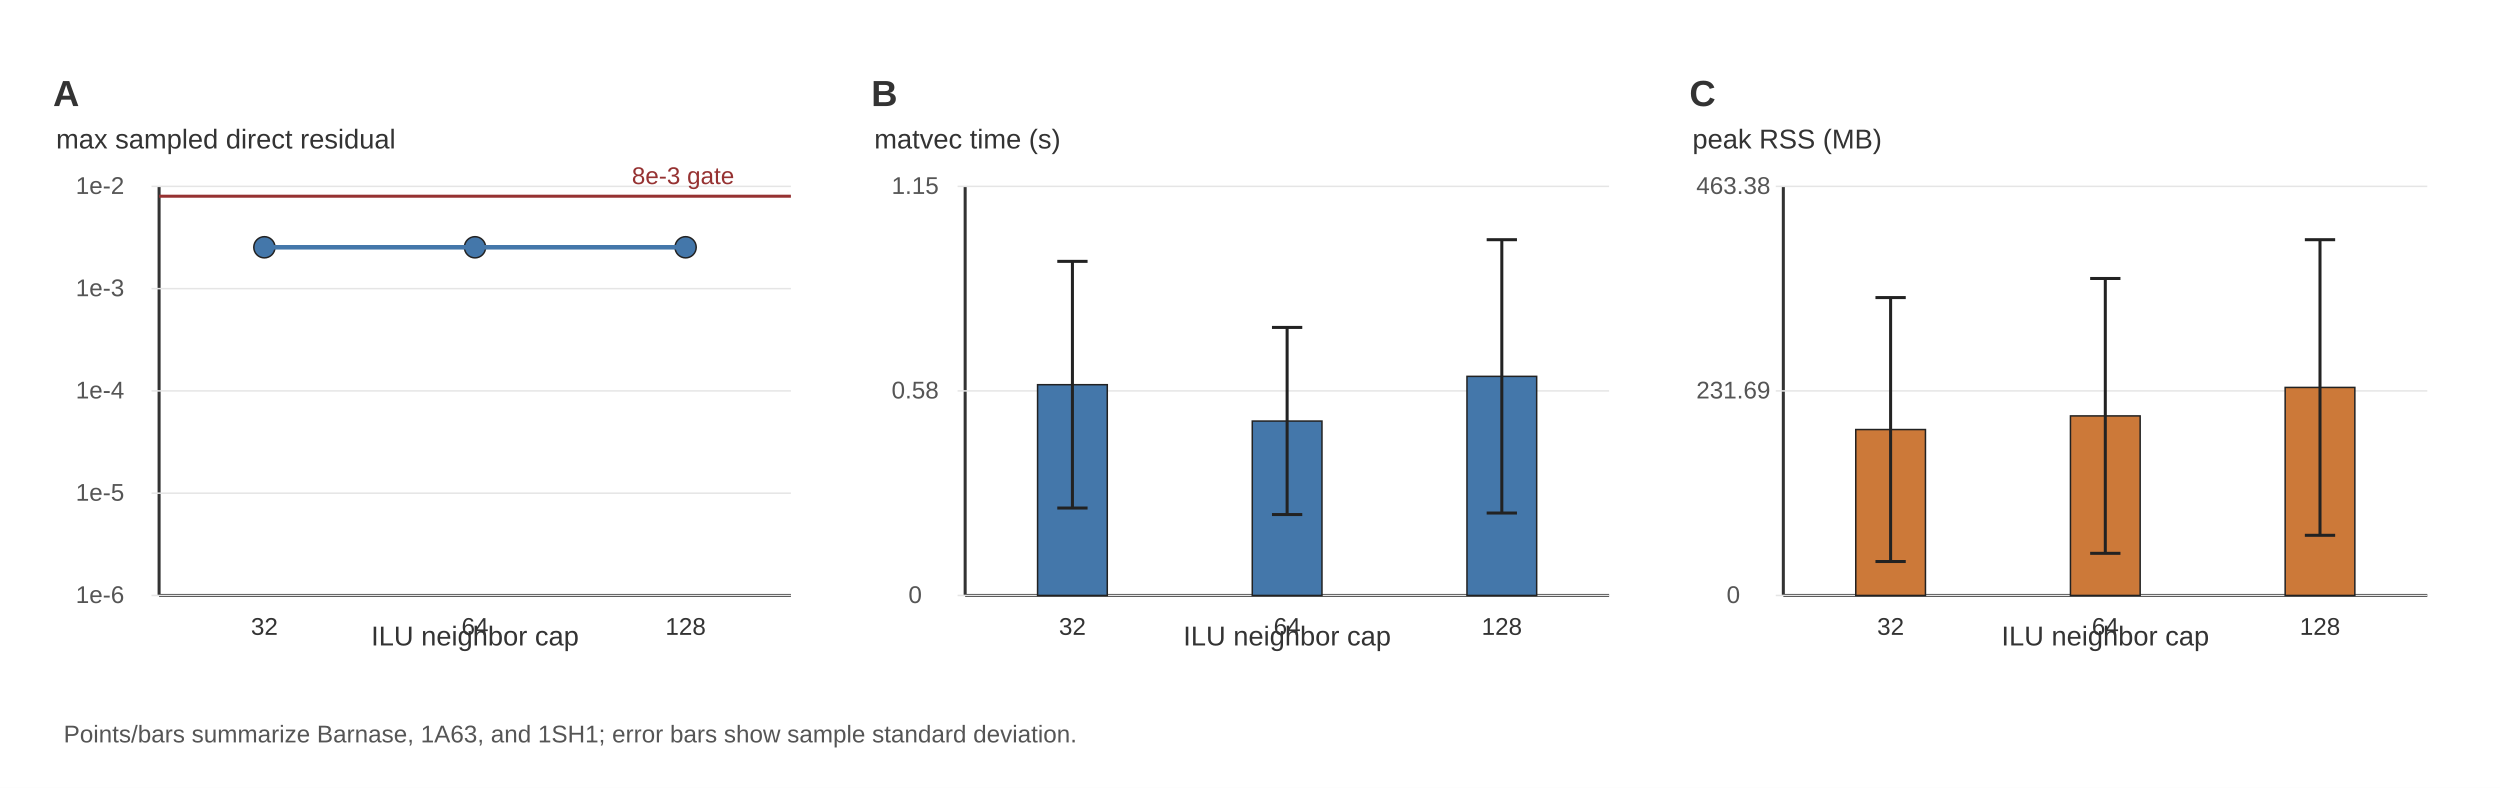
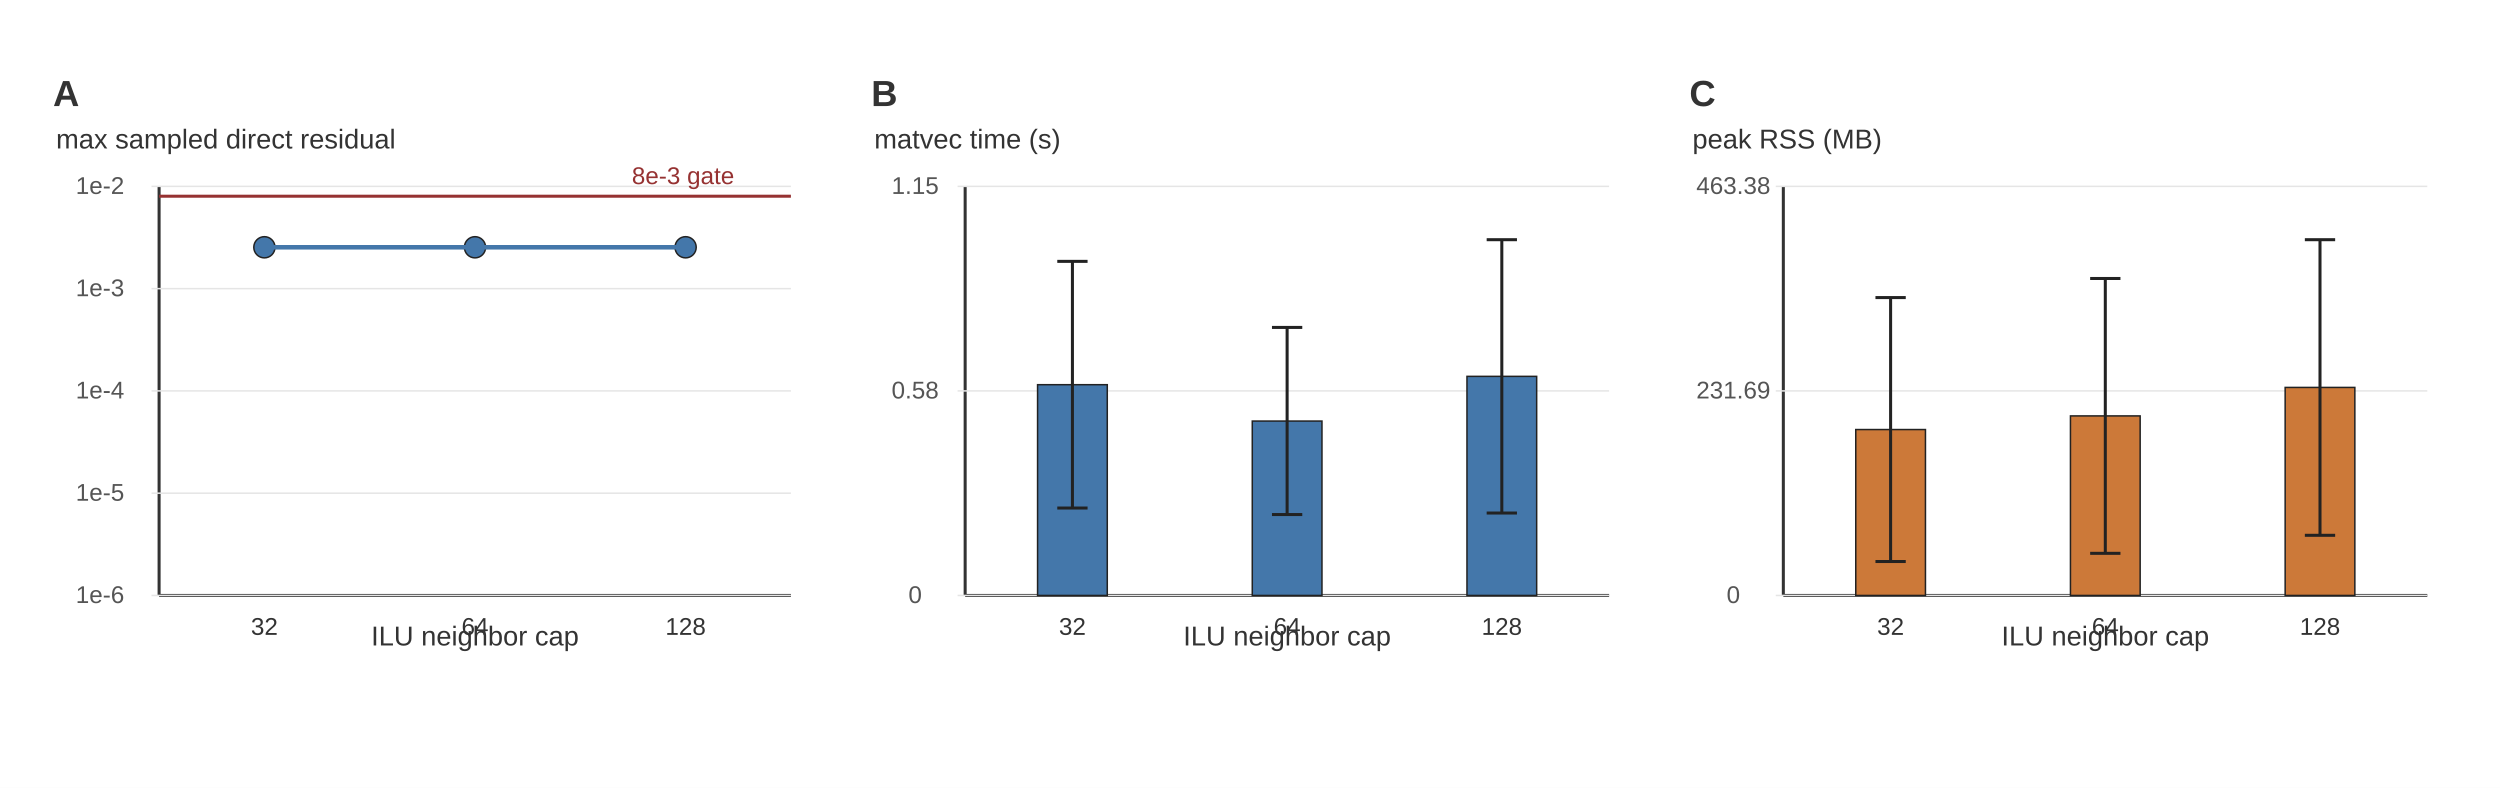
<svg xmlns="http://www.w3.org/2000/svg" width="1650" height="520" viewBox="0 0 1650 520">
  <rect width="100%" height="100%" fill="white" />
  <text x="35.0" y="70.0" font-family="Arial" font-size="24" font-weight="bold" text-anchor="start" fill="#333">A</text>
  <line x1="105" y1="393" x2="522" y2="393" stroke="#333" stroke-width="2" />
  <line x1="105" y1="123" x2="105" y2="393" stroke="#333" stroke-width="2" />
  <line x1="100" y1="393.0" x2="522" y2="393.0" stroke="#e5e5e5" stroke-width="1" />
  <text x="66.0" y="398.0" font-family="Arial" font-size="16" font-weight="normal" text-anchor="middle" fill="#555">1e-6</text>
  <line x1="100" y1="325.5" x2="522" y2="325.5" stroke="#e5e5e5" stroke-width="1" />
  <text x="66.0" y="330.5" font-family="Arial" font-size="16" font-weight="normal" text-anchor="middle" fill="#555">1e-5</text>
  <line x1="100" y1="258.0" x2="522" y2="258.0" stroke="#e5e5e5" stroke-width="1" />
  <text x="66.0" y="263.0" font-family="Arial" font-size="16" font-weight="normal" text-anchor="middle" fill="#555">1e-4</text>
  <line x1="100" y1="190.5" x2="522" y2="190.5" stroke="#e5e5e5" stroke-width="1" />
  <text x="66.0" y="195.5" font-family="Arial" font-size="16" font-weight="normal" text-anchor="middle" fill="#555">1e-3</text>
  <line x1="100" y1="123.0" x2="522" y2="123.0" stroke="#e5e5e5" stroke-width="1" />
  <text x="66.0" y="128.0" font-family="Arial" font-size="16" font-weight="normal" text-anchor="middle" fill="#555">1e-2</text>
  <line x1="105" y1="129.5" x2="522" y2="129.5" stroke="#963232" stroke-width="2" />
  <text x="417.0" y="121.5" font-family="Arial" font-size="16" font-weight="normal" text-anchor="start" fill="#963232">8e-3 gate</text>
  <circle cx="174.5" cy="163.2" r="7" fill="#4477AA" stroke="#222" stroke-width="1" />
  <text x="174.5" y="419.0" font-family="Arial" font-size="16" font-weight="normal" text-anchor="middle" fill="#333">32</text>
  <circle cx="313.5" cy="163.2" r="7" fill="#4477AA" stroke="#222" stroke-width="1" />
  <text x="313.5" y="419.0" font-family="Arial" font-size="16" font-weight="normal" text-anchor="middle" fill="#333">64</text>
  <circle cx="452.5" cy="163.2" r="7" fill="#4477AA" stroke="#222" stroke-width="1" />
  <text x="452.5" y="419.0" font-family="Arial" font-size="16" font-weight="normal" text-anchor="middle" fill="#333">128</text>
  <line x1="174.5" y1="163.2" x2="313.5" y2="163.2" stroke="#4477AA" stroke-width="3" />
  <line x1="313.5" y1="163.2" x2="452.5" y2="163.2" stroke="#4477AA" stroke-width="3" />
  <text x="37.0" y="98.0" font-family="Arial" font-size="18" font-weight="normal" text-anchor="start" fill="#333">max sampled direct residual</text>
  <text x="313.5" y="426.0" font-family="Arial" font-size="18" font-weight="normal" text-anchor="middle" fill="#333">ILU neighbor cap</text>
  <text x="575.0" y="70.0" font-family="Arial" font-size="24" font-weight="bold" text-anchor="start" fill="#333">B</text>
  <line x1="637" y1="393" x2="1062" y2="393" stroke="#333" stroke-width="2" />
  <line x1="637" y1="123" x2="637" y2="393" stroke="#333" stroke-width="2" />
  <line x1="632" y1="393.0" x2="1062" y2="393.0" stroke="#e5e5e5" stroke-width="1" />
  <text x="604.0" y="398.0" font-family="Arial" font-size="16" font-weight="normal" text-anchor="middle" fill="#555">0</text>
  <line x1="632" y1="258.0" x2="1062" y2="258.0" stroke="#e5e5e5" stroke-width="1" />
  <text x="604.0" y="263.0" font-family="Arial" font-size="16" font-weight="normal" text-anchor="middle" fill="#555">0.58</text>
  <line x1="632" y1="123.0" x2="1062" y2="123.0" stroke="#e5e5e5" stroke-width="1" />
  <text x="604.0" y="128.0" font-family="Arial" font-size="16" font-weight="normal" text-anchor="middle" fill="#555">1.15</text>
  <rect x="684.8" y="253.9" width="46" height="139.1" fill="#4477AA" stroke="#222" stroke-width="1" />
  <line x1="707.8" y1="172.5" x2="707.8" y2="335.3" stroke="#222" stroke-width="2" />
  <line x1="697.8" y1="172.5" x2="717.8" y2="172.5" stroke="#222" stroke-width="2" />
  <line x1="697.8" y1="335.3" x2="717.8" y2="335.3" stroke="#222" stroke-width="2" />
  <text x="707.8" y="419.0" font-family="Arial" font-size="16" font-weight="normal" text-anchor="middle" fill="#333">32</text>
  <rect x="826.5" y="277.9" width="46" height="115.1" fill="#4477AA" stroke="#222" stroke-width="1" />
  <line x1="849.5" y1="216.1" x2="849.5" y2="339.6" stroke="#222" stroke-width="2" />
  <line x1="839.5" y1="216.1" x2="859.5" y2="216.1" stroke="#222" stroke-width="2" />
  <line x1="839.5" y1="339.6" x2="859.5" y2="339.6" stroke="#222" stroke-width="2" />
  <text x="849.5" y="419.0" font-family="Arial" font-size="16" font-weight="normal" text-anchor="middle" fill="#333">64</text>
  <rect x="968.2" y="248.4" width="46" height="144.6" fill="#4477AA" stroke="#222" stroke-width="1" />
  <line x1="991.2" y1="158.2" x2="991.2" y2="338.6" stroke="#222" stroke-width="2" />
  <line x1="981.2" y1="158.2" x2="1001.2" y2="158.2" stroke="#222" stroke-width="2" />
  <line x1="981.2" y1="338.6" x2="1001.2" y2="338.6" stroke="#222" stroke-width="2" />
  <text x="991.2" y="419.0" font-family="Arial" font-size="16" font-weight="normal" text-anchor="middle" fill="#333">128</text>
  <text x="577.0" y="98.0" font-family="Arial" font-size="18" font-weight="normal" text-anchor="start" fill="#333">matvec time (s)</text>
  <text x="849.5" y="426.0" font-family="Arial" font-size="18" font-weight="normal" text-anchor="middle" fill="#333">ILU neighbor cap</text>
  <text x="1115.0" y="70.0" font-family="Arial" font-size="24" font-weight="bold" text-anchor="start" fill="#333">C</text>
  <line x1="1177" y1="393" x2="1602" y2="393" stroke="#333" stroke-width="2" />
  <line x1="1177" y1="123" x2="1177" y2="393" stroke="#333" stroke-width="2" />
  <line x1="1172" y1="393.0" x2="1602" y2="393.0" stroke="#e5e5e5" stroke-width="1" />
  <text x="1144.0" y="398.0" font-family="Arial" font-size="16" font-weight="normal" text-anchor="middle" fill="#555">0</text>
  <line x1="1172" y1="258.0" x2="1602" y2="258.0" stroke="#e5e5e5" stroke-width="1" />
  <text x="1144.0" y="263.0" font-family="Arial" font-size="16" font-weight="normal" text-anchor="middle" fill="#555">231.69</text>
  <line x1="1172" y1="123.0" x2="1602" y2="123.0" stroke="#e5e5e5" stroke-width="1" />
  <text x="1144.0" y="128.0" font-family="Arial" font-size="16" font-weight="normal" text-anchor="middle" fill="#555">463.38</text>
  <rect x="1224.8" y="283.5" width="46" height="109.5" fill="#CC7939" stroke="#222" stroke-width="1" />
  <line x1="1247.8" y1="196.4" x2="1247.8" y2="370.6" stroke="#222" stroke-width="2" />
  <line x1="1237.8" y1="196.4" x2="1257.8" y2="196.4" stroke="#222" stroke-width="2" />
  <line x1="1237.8" y1="370.6" x2="1257.8" y2="370.6" stroke="#222" stroke-width="2" />
  <text x="1247.8" y="419.0" font-family="Arial" font-size="16" font-weight="normal" text-anchor="middle" fill="#333">32</text>
  <rect x="1366.5" y="274.5" width="46" height="118.5" fill="#CC7939" stroke="#222" stroke-width="1" />
  <line x1="1389.5" y1="183.8" x2="1389.5" y2="365.2" stroke="#222" stroke-width="2" />
  <line x1="1379.5" y1="183.8" x2="1399.5" y2="183.8" stroke="#222" stroke-width="2" />
  <line x1="1379.5" y1="365.2" x2="1399.5" y2="365.2" stroke="#222" stroke-width="2" />
  <text x="1389.5" y="419.0" font-family="Arial" font-size="16" font-weight="normal" text-anchor="middle" fill="#333">64</text>
  <rect x="1508.2" y="255.7" width="46" height="137.3" fill="#CC7939" stroke="#222" stroke-width="1" />
  <line x1="1531.2" y1="158.2" x2="1531.2" y2="353.3" stroke="#222" stroke-width="2" />
  <line x1="1521.2" y1="158.2" x2="1541.2" y2="158.2" stroke="#222" stroke-width="2" />
  <line x1="1521.2" y1="353.3" x2="1541.2" y2="353.3" stroke="#222" stroke-width="2" />
  <text x="1531.2" y="419.0" font-family="Arial" font-size="16" font-weight="normal" text-anchor="middle" fill="#333">128</text>
  <text x="1117.0" y="98.0" font-family="Arial" font-size="18" font-weight="normal" text-anchor="start" fill="#333">peak RSS (MB)</text>
  <text x="1389.5" y="426.0" font-family="Arial" font-size="18" font-weight="normal" text-anchor="middle" fill="#333">ILU neighbor cap</text>
-   <text x="42.0" y="490.0" font-family="Arial" font-size="16" font-weight="normal" text-anchor="start" fill="#555">Points/bars summarize Barnase, 1A63, and 1SH1; error bars show sample standard deviation.</text>
</svg>
